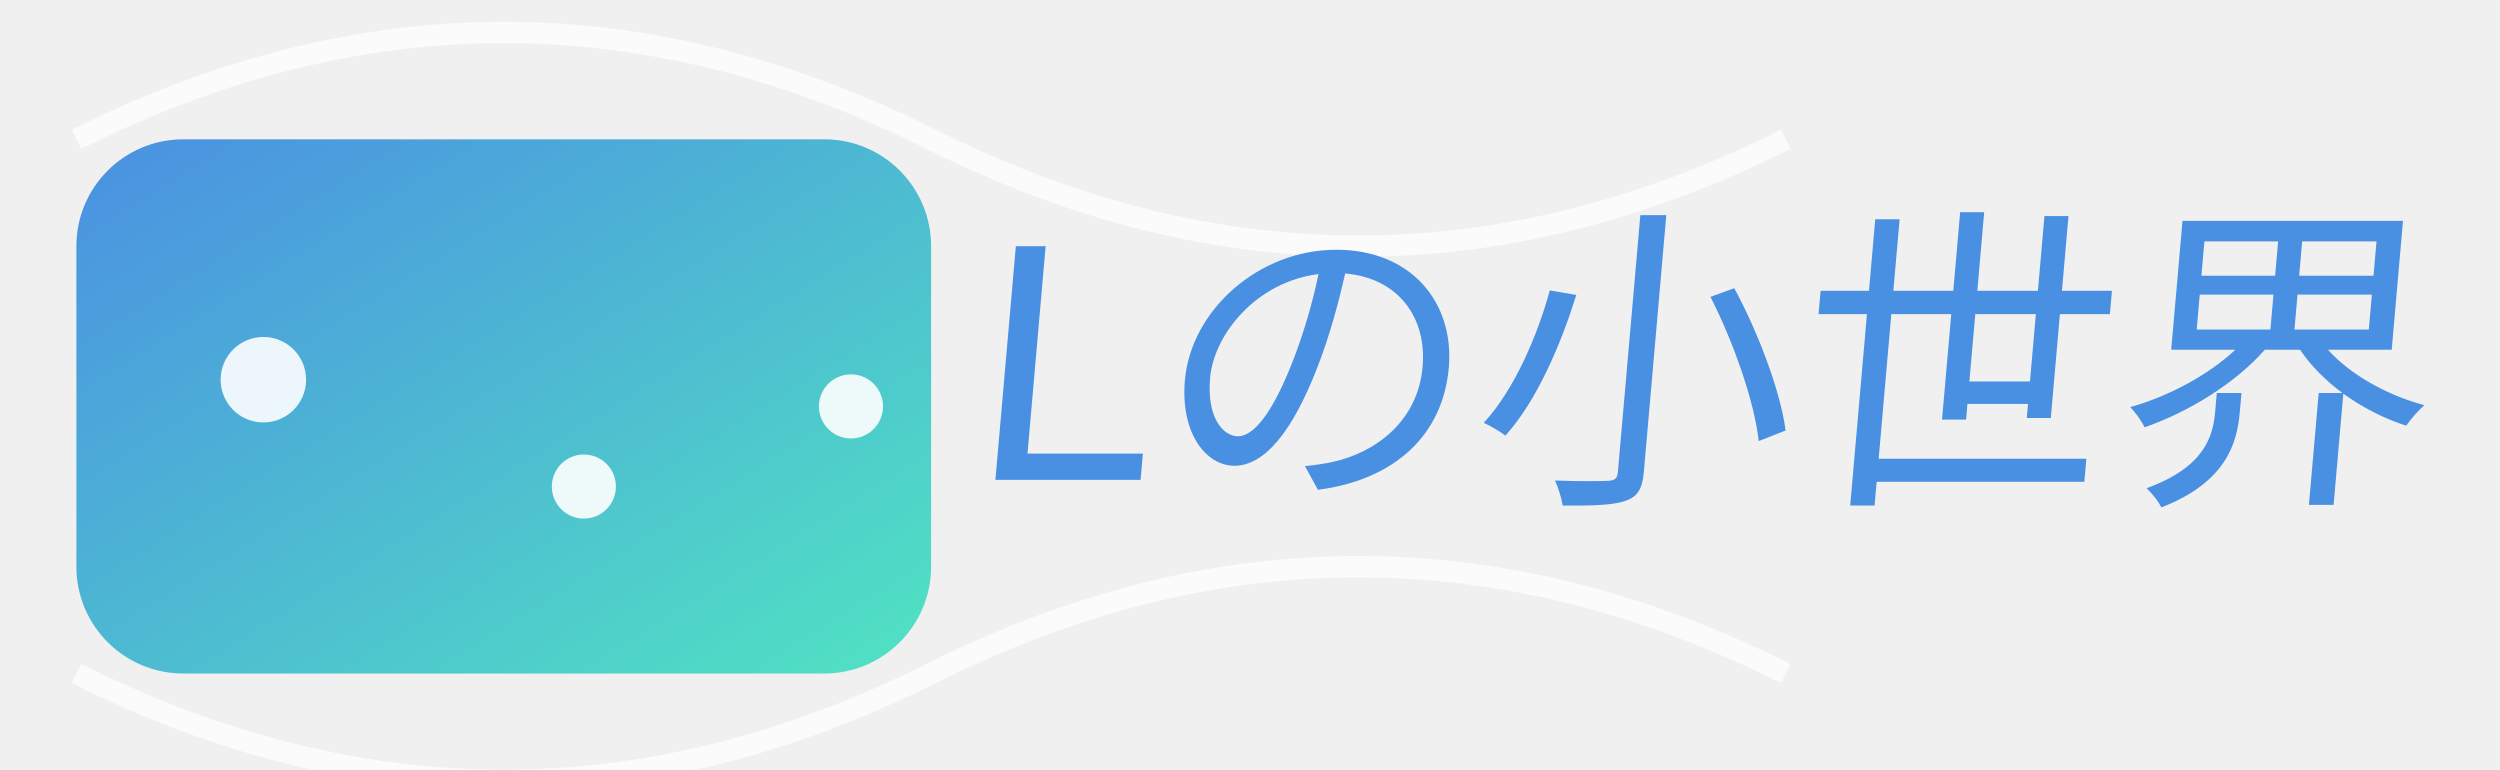
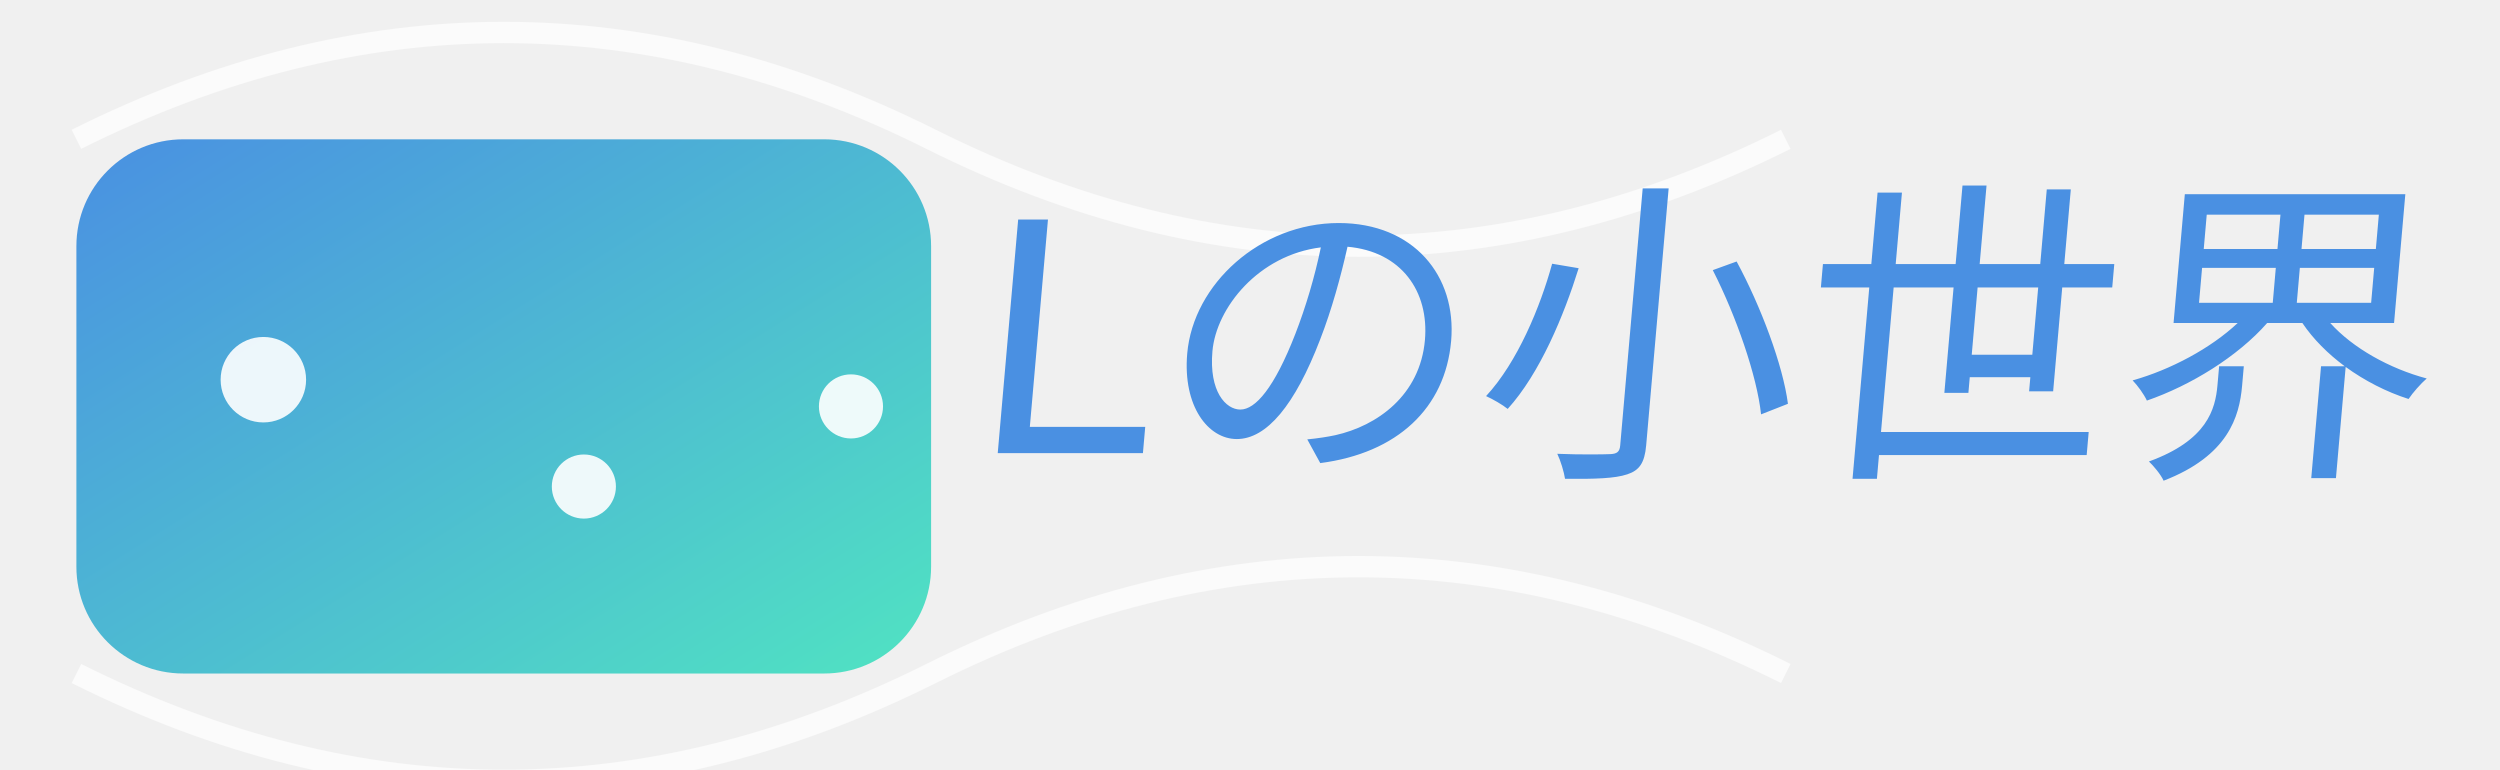
<svg xmlns="http://www.w3.org/2000/svg" width="2600" height="800" viewBox="0 0 2600 800">
  <defs>
    <linearGradient id="grad" x1="0%" y1="0%" x2="100%" y2="100%">
      <stop offset="0%" stop-color="#4A90E2" />
      <stop offset="100%" stop-color="#50E3C2" />
    </linearGradient>
  </defs>
  <g transform="translate(10,6) scale(1.3889)">
    <rect x="50" y="100" width="640" height="400" rx="80" fill="url(#grad)" />
    <path d="M50,100 q320,-160 640,0 t640,0" stroke="white" stroke-width="16" fill="none" opacity="0.7" />
    <path d="M50,500 q320,160 640,0 t640,0" stroke="white" stroke-width="16" fill="none" opacity="0.7" />
    <circle cx="190" cy="280" r="32" fill="white" opacity="0.9" />
    <circle cx="430" cy="360" r="24" fill="white" opacity="0.9" />
    <circle cx="630" cy="300" r="24" fill="white" opacity="0.9" />
-     <text x="750" y="355" font-family="Helvetica, Arial, sans-serif" font-size="240" font-weight="500" fill="#4A90E2" text-anchor="start" alignment-baseline="middle" transform="skewX(-5)">
+     <text x="750" y="335" font-family="Helvetica, Arial, sans-serif" font-size="240" font-weight="500" fill="#4A90E2" text-anchor="start" alignment-baseline="middle" transform="skewX(-5)">
      Lの小世界
    </text>
  </g>
</svg>
